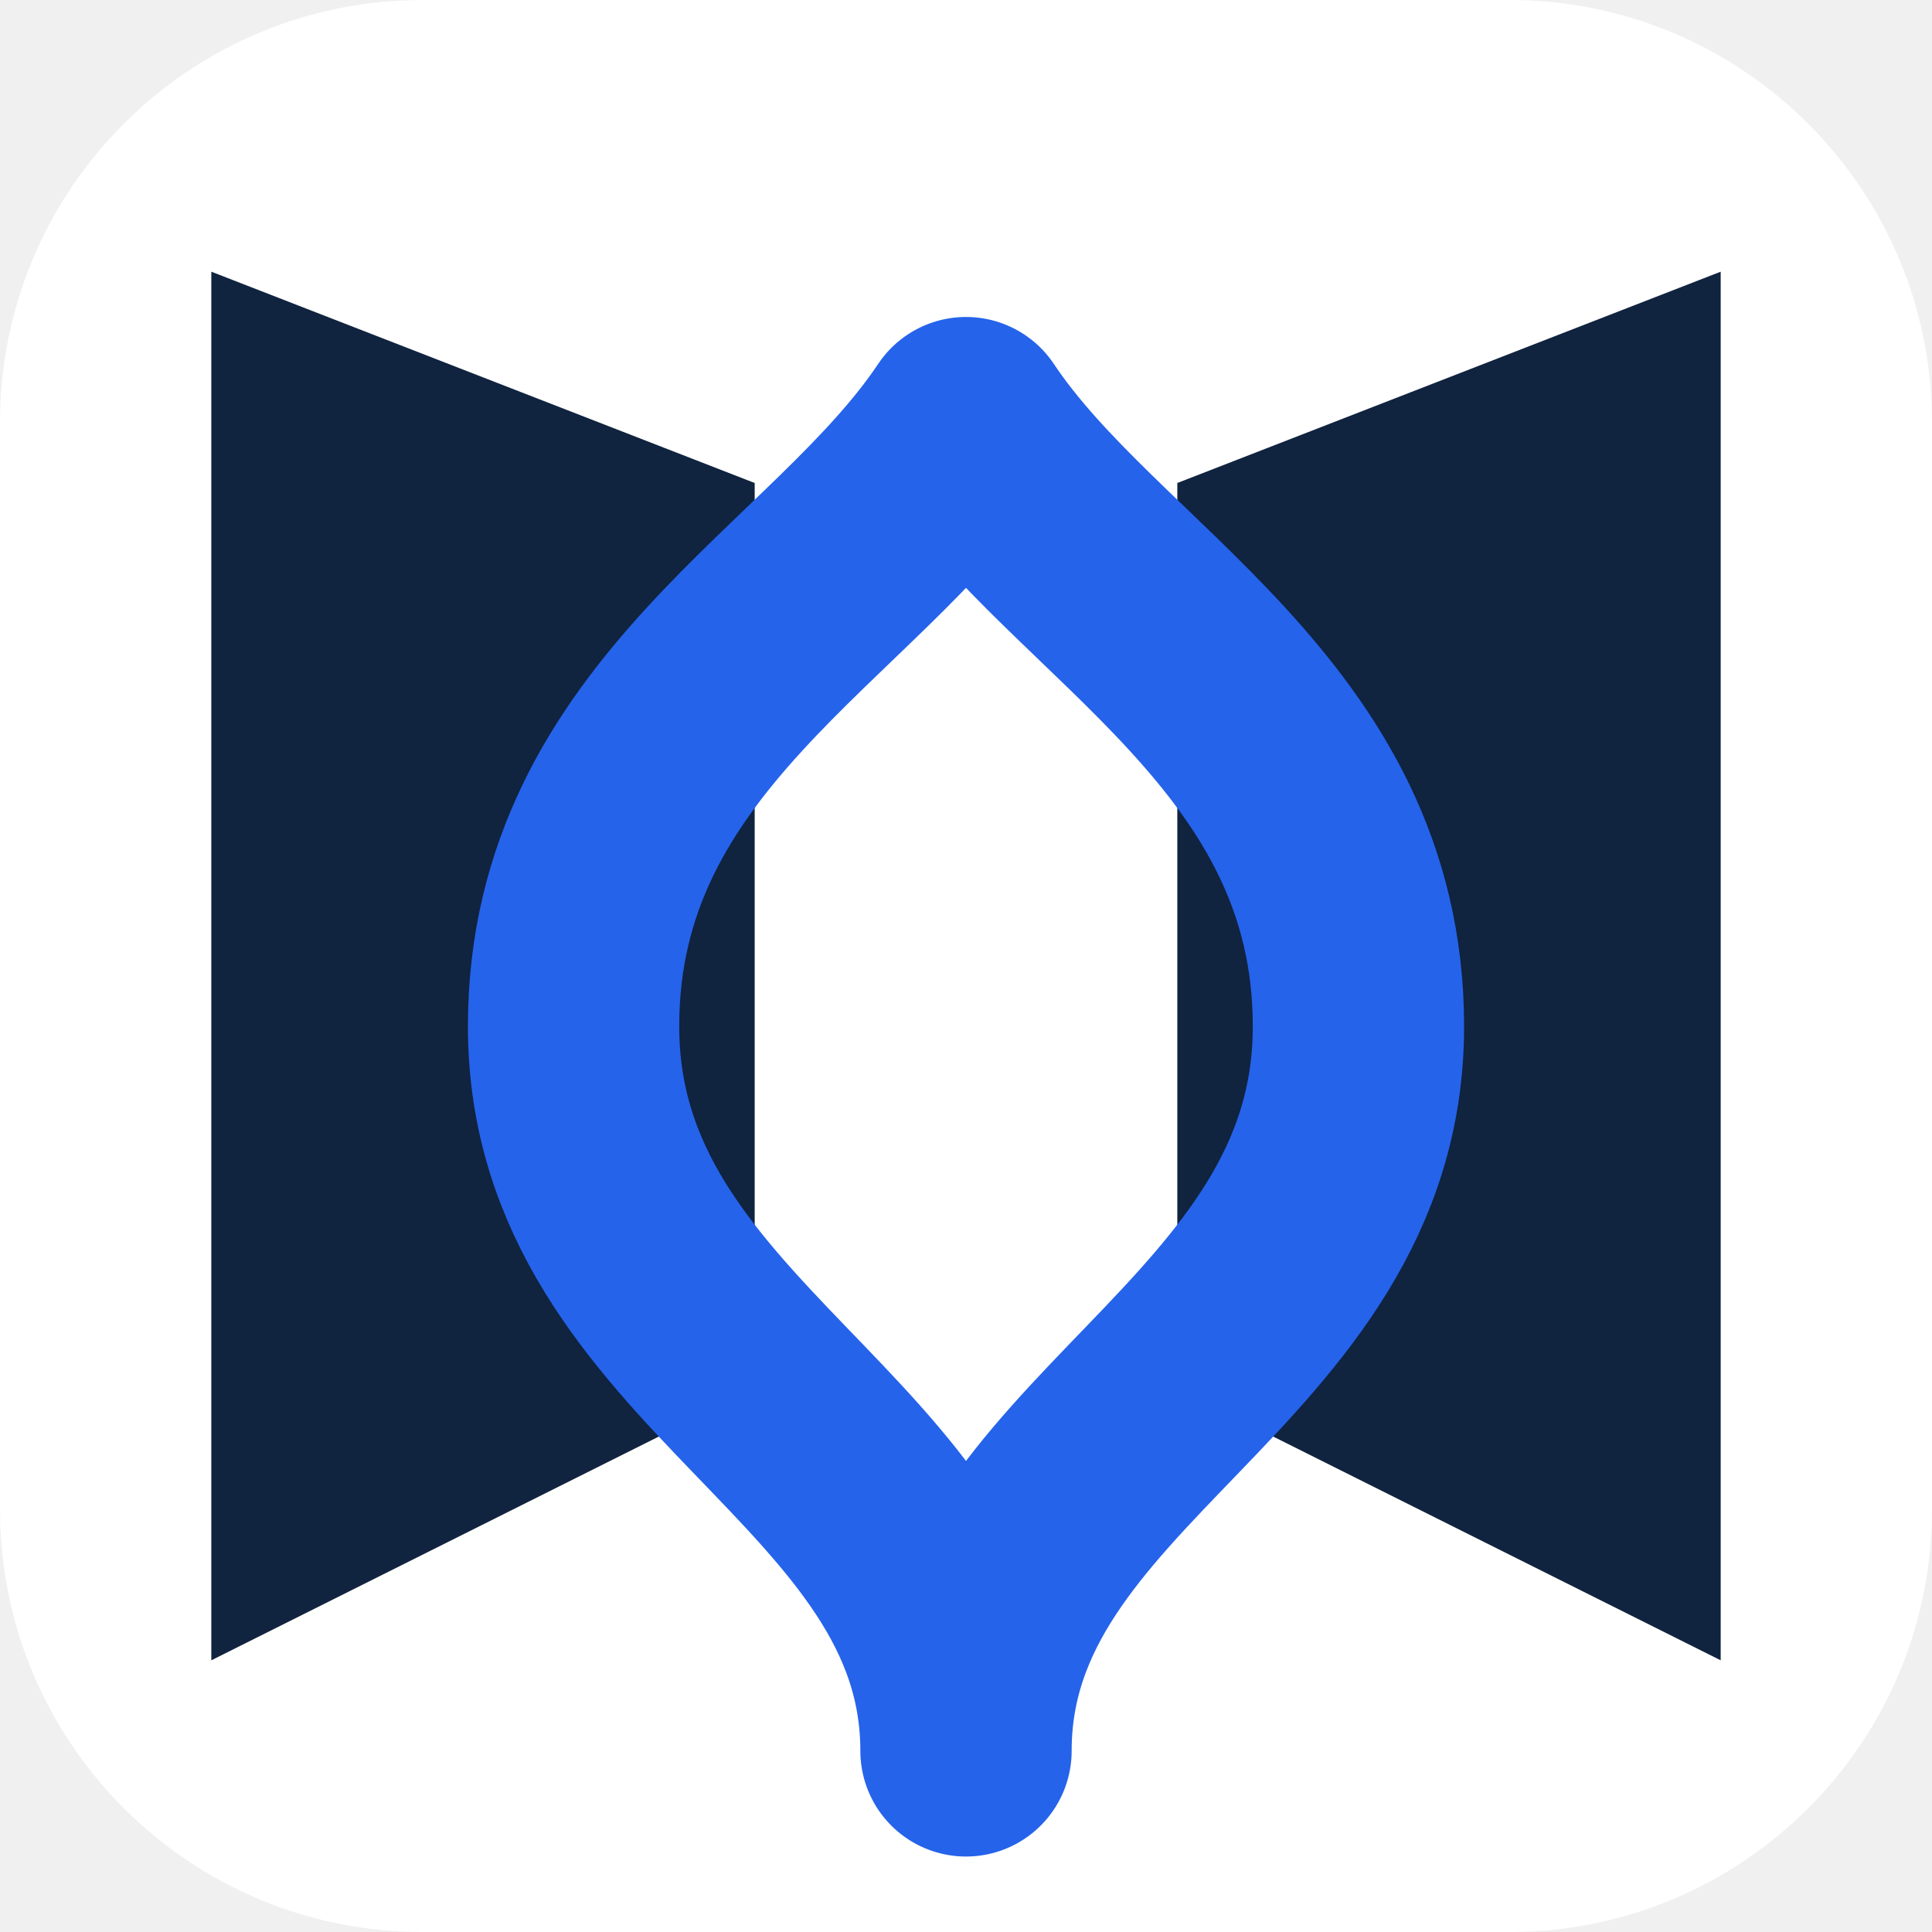
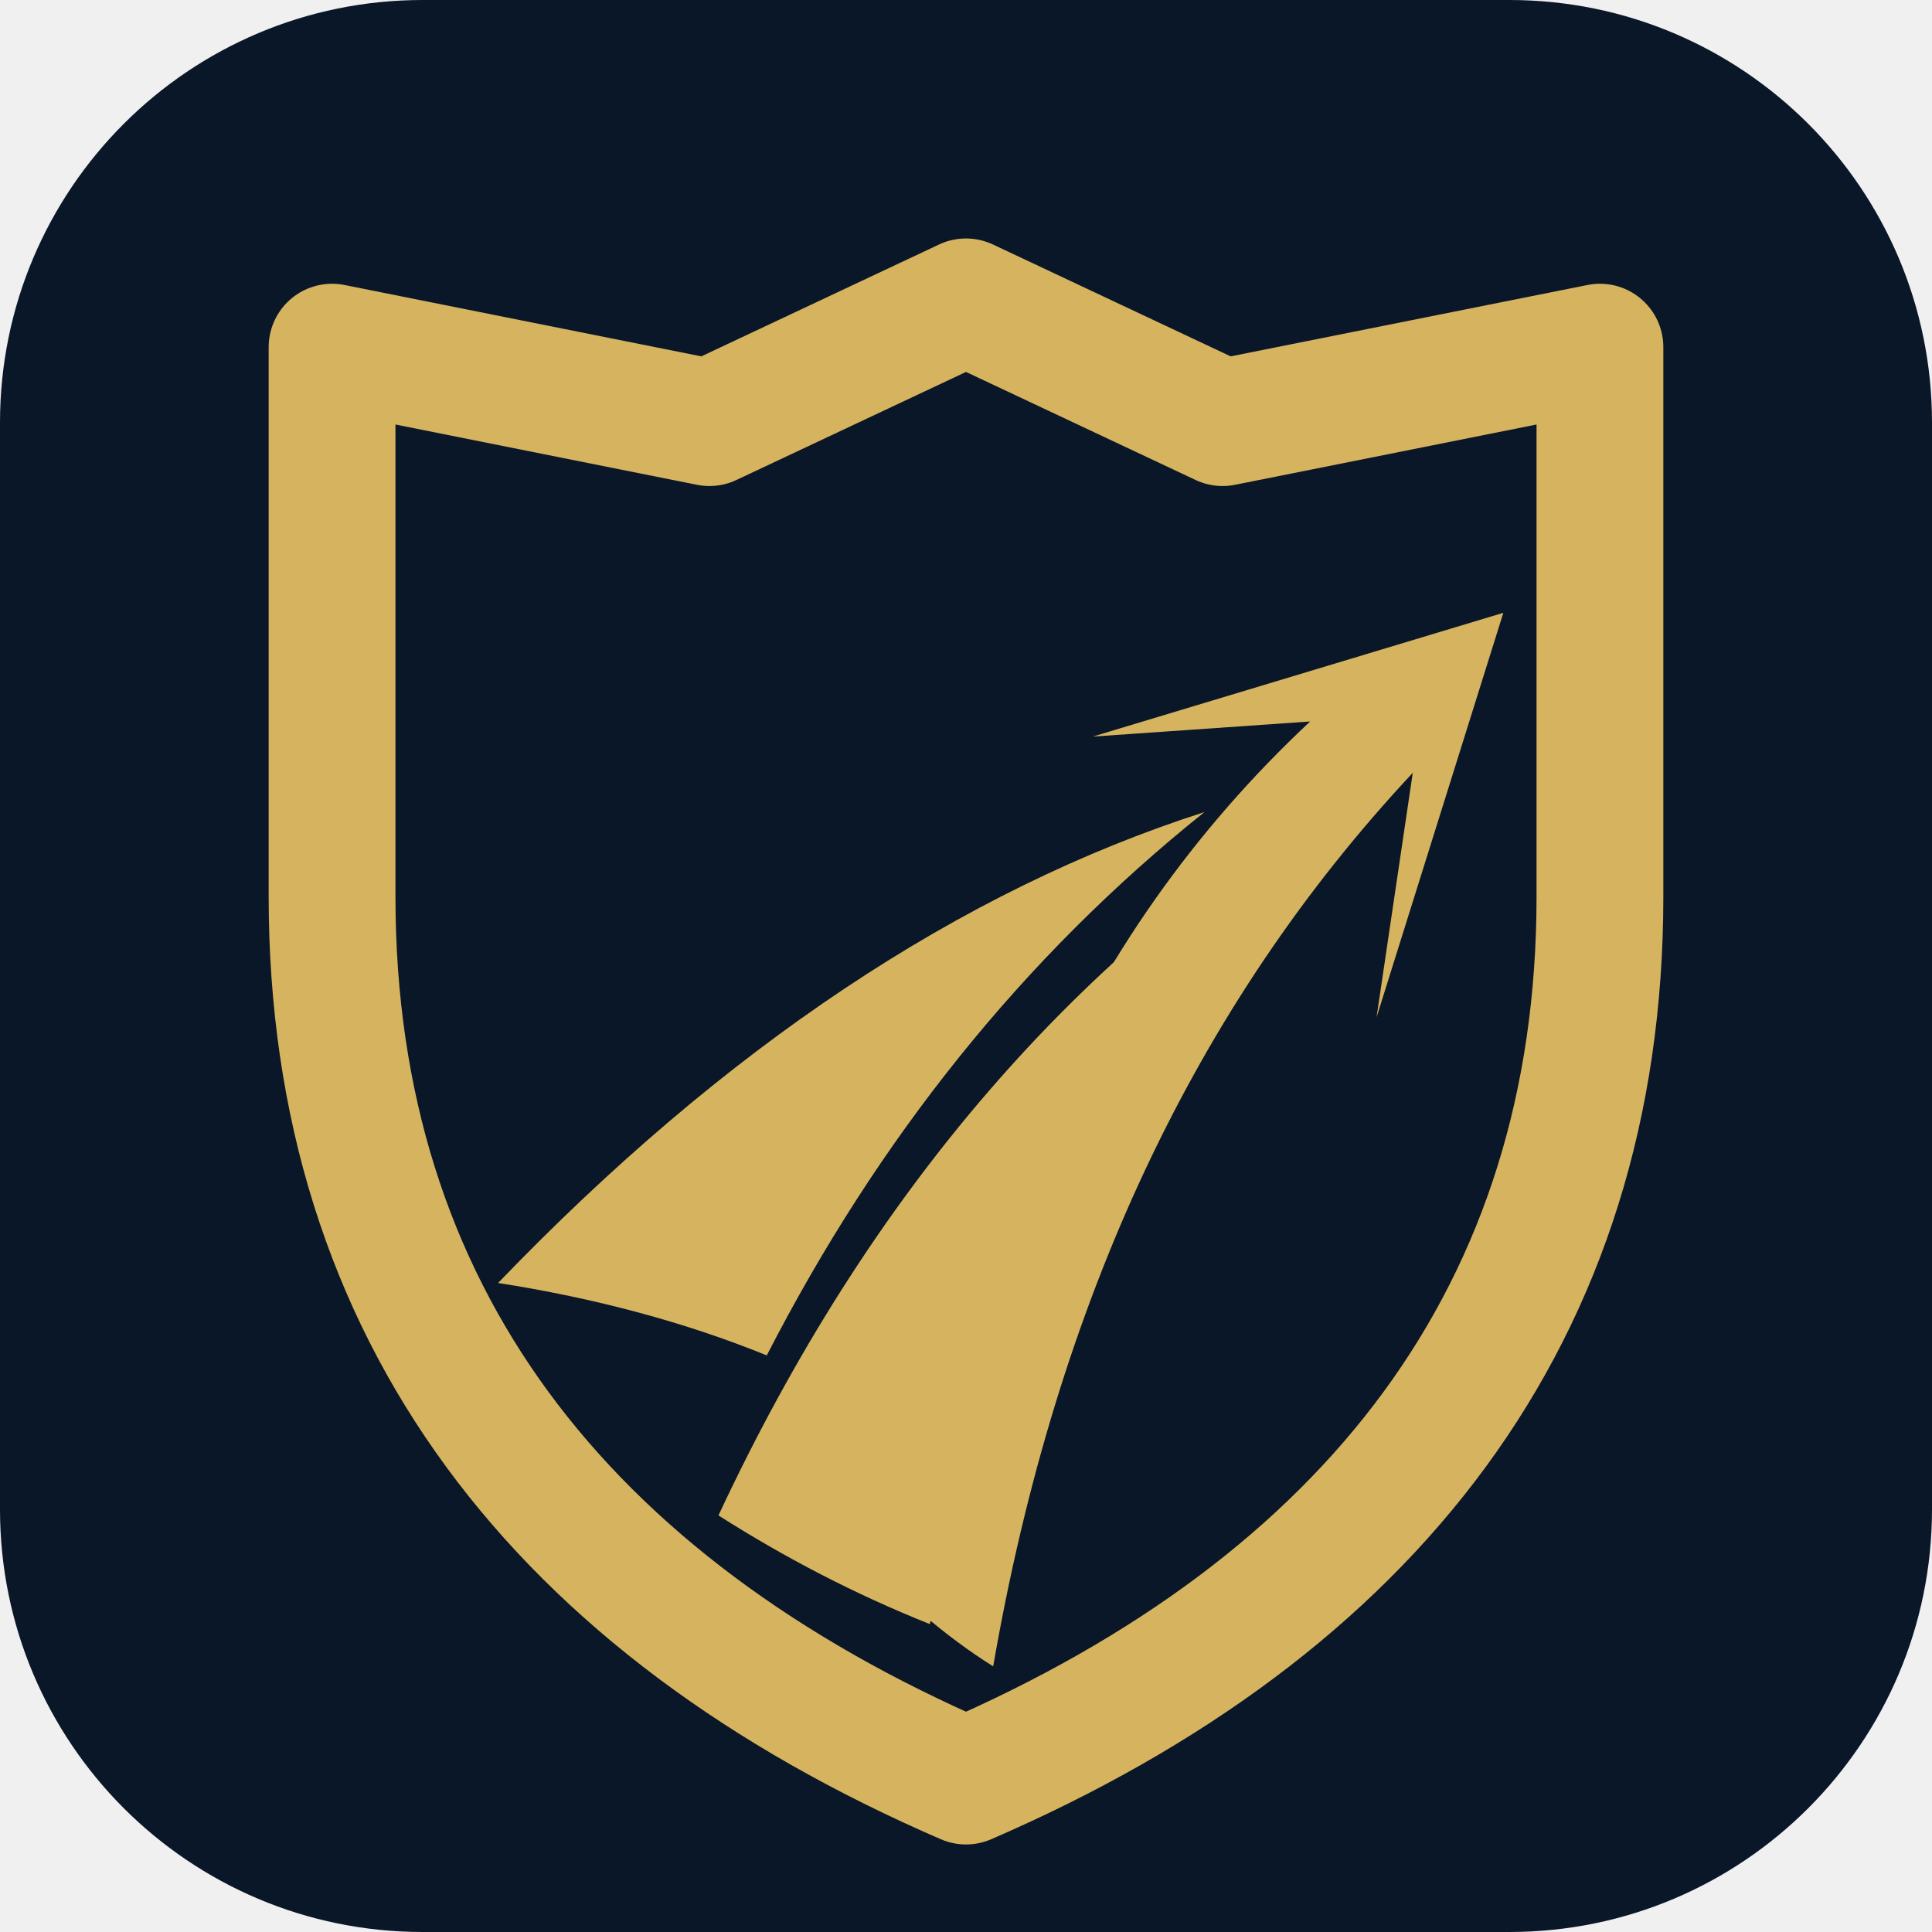
<svg xmlns="http://www.w3.org/2000/svg" viewBox="0 0 64 64">
-   <rect width="64" height="64" rx="14" fill="#ffffff" />
-   <path d="M7 9 25 16v30L7 55V9Z" fill="#10233F" />
-   <path d="m57 9-18 7v30l18 9V9Z" fill="#10233F" />
-   <path d="M32 58c0-10-13-13-13-24 0-10 9-14 13-20 4 6 13 10 13 20 0 11-13 14-13 24" fill="none" stroke="#2563EB" stroke-width="7" stroke-linecap="round" stroke-linejoin="round" />
+   <rect width="64" height="64" rx="14" fill="#0a1728" />
+   <path d="M11 11.5 23.5 14 32 10l8.5 4L53 11.5v18.2C53 43.5 45.4 53.2 32 59 18.6 53.2 11 43.5 11 29.7V11.5Z" fill="none" stroke="#d6b45f" stroke-width="4.2" stroke-linejoin="round" />
+   <path d="M16.5 42.5c7.5-7.8 15.3-13 23.4-15.6-6 4.8-10.8 10.8-14.5 18-2.7-1.1-5.7-1.9-8.9-2.4Z" fill="#d6b45f" />
+   <path d="M23.8 50.2c5-10.7 11.9-18.7 20.8-24.1-6.3 7.2-10.9 16.4-13.8 27.7-2.5-1-4.8-2.2-7-3.6Z" fill="#d6b45f" />
+   <path d="M32.9 55.2c2.1-12.1 6.7-21.9 13.9-29.6l-1.2 8.1 4.2-13.4-13.6 4.1 7.2-.5c-7.7 7.2-12 17-12.8 29.6.7.6 1.5 1.2 2.3 1.7Z" fill="#d6b45f" />
</svg>
